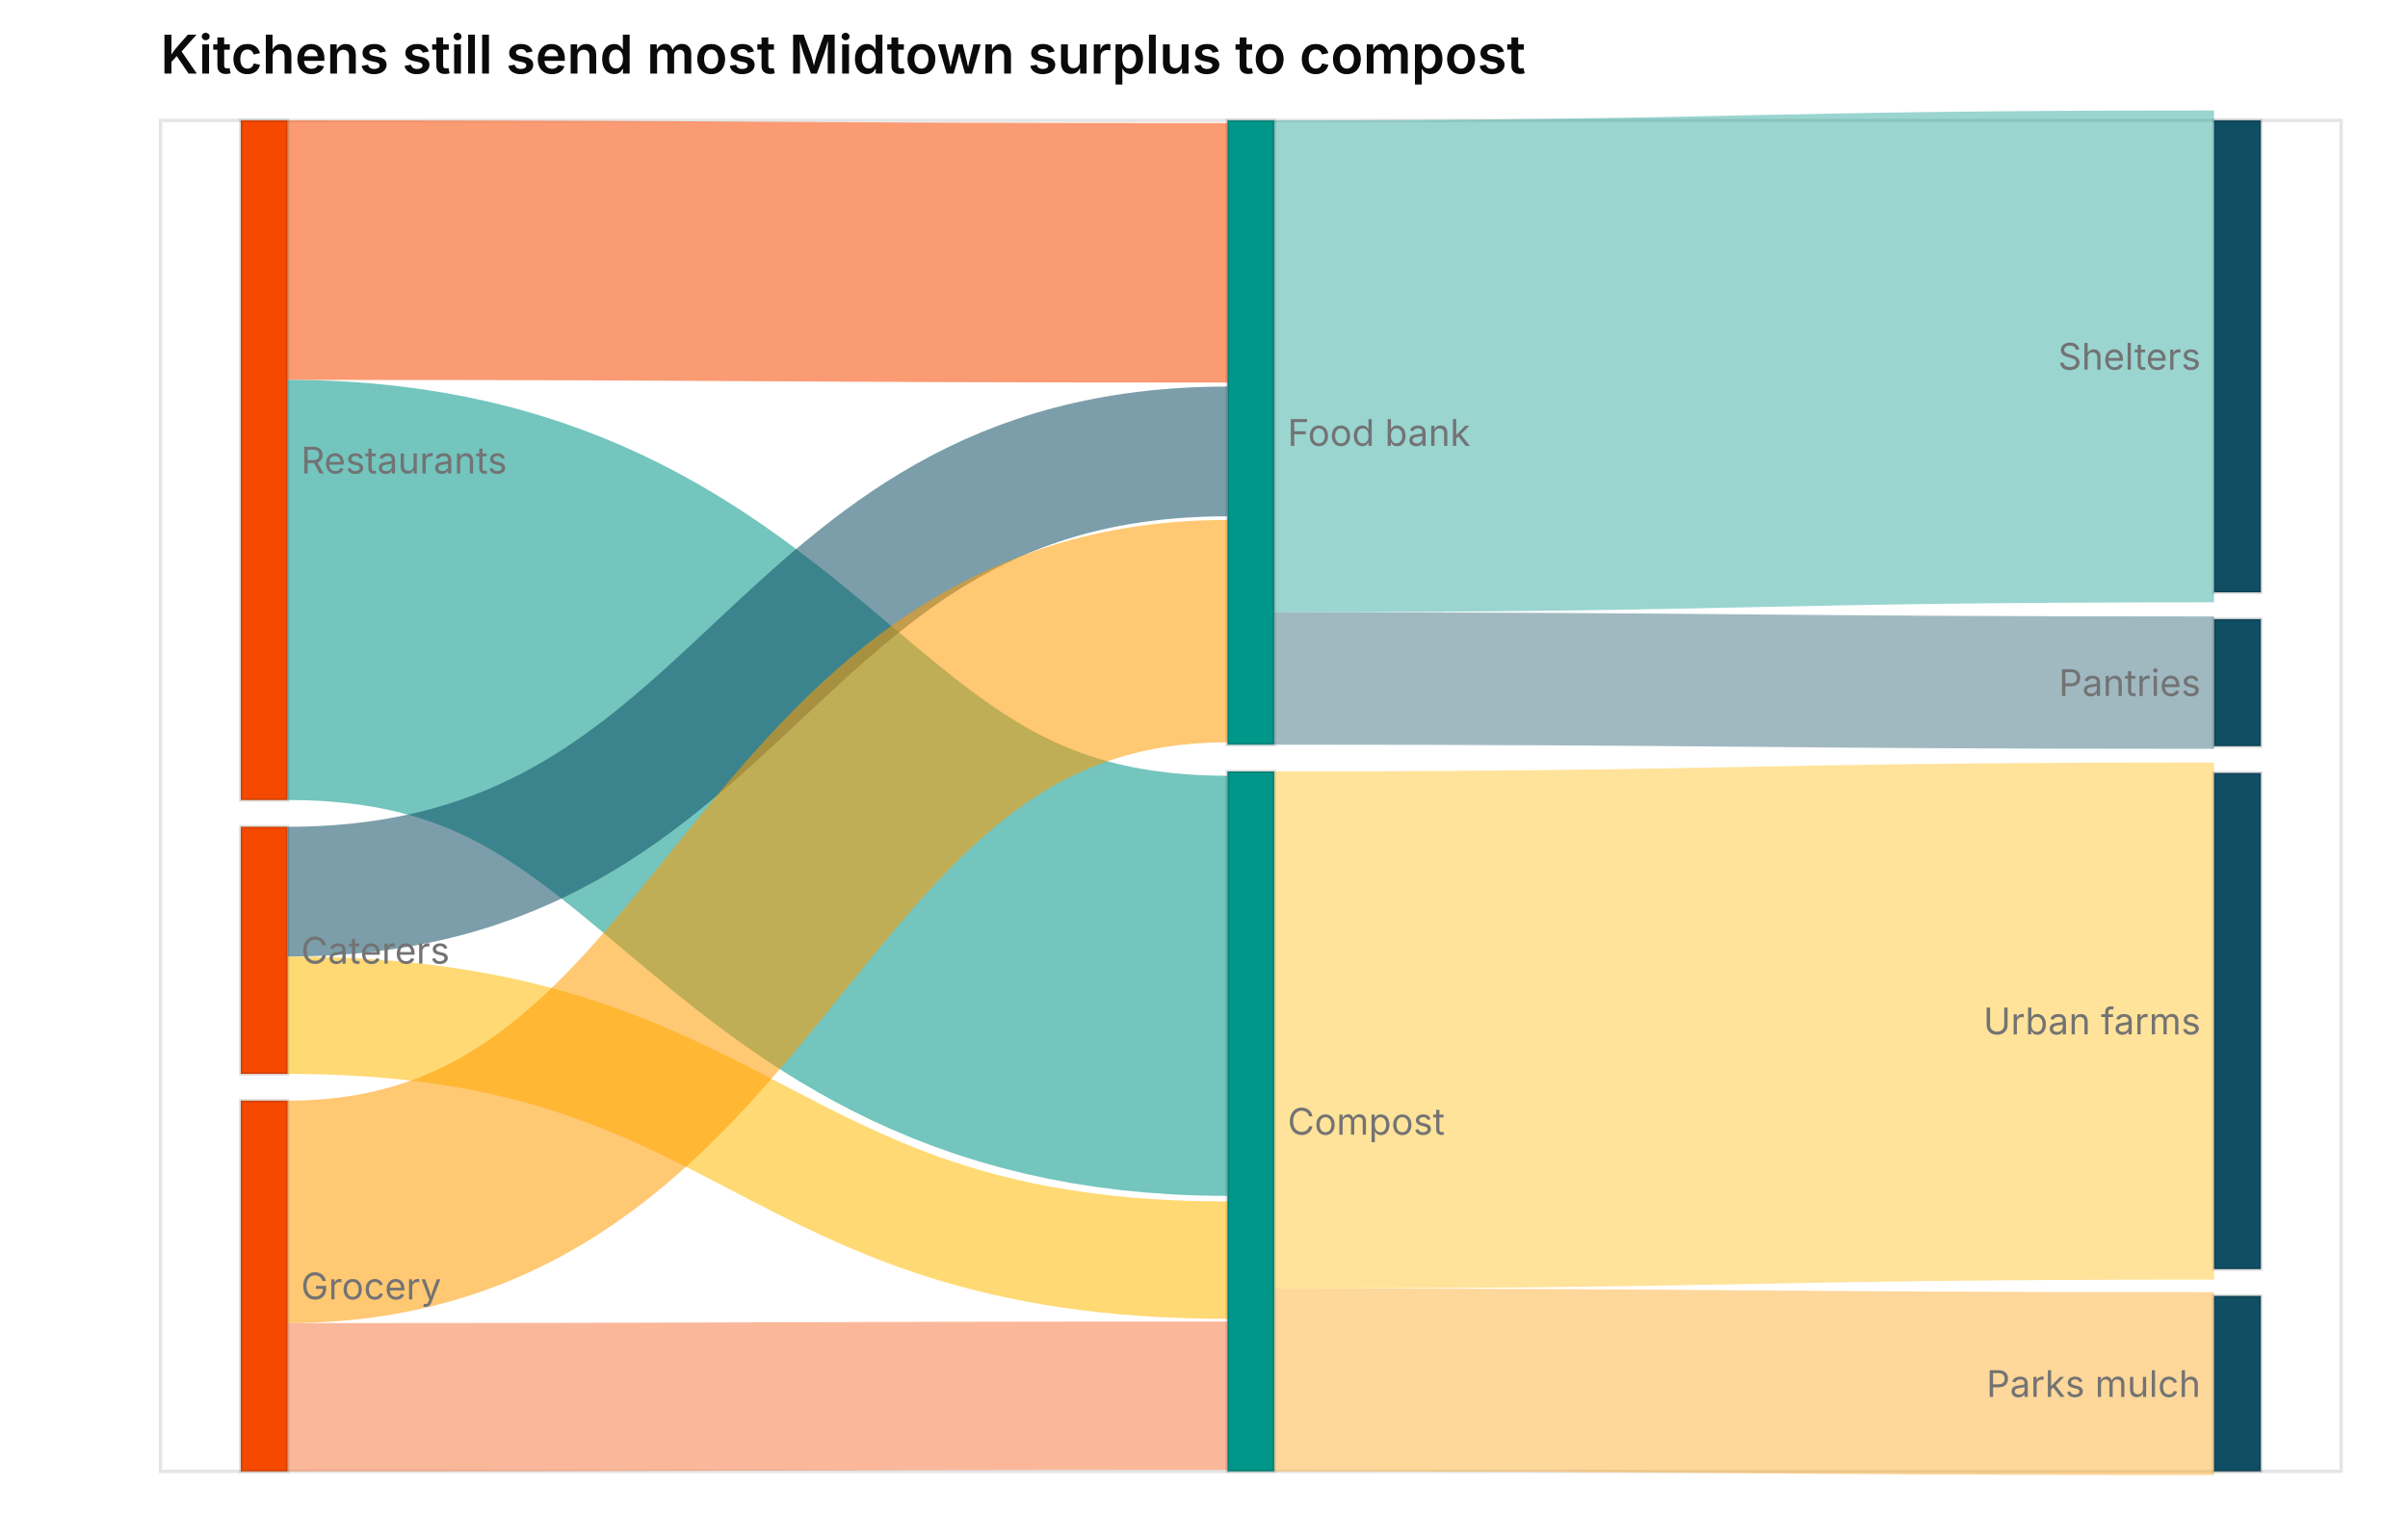
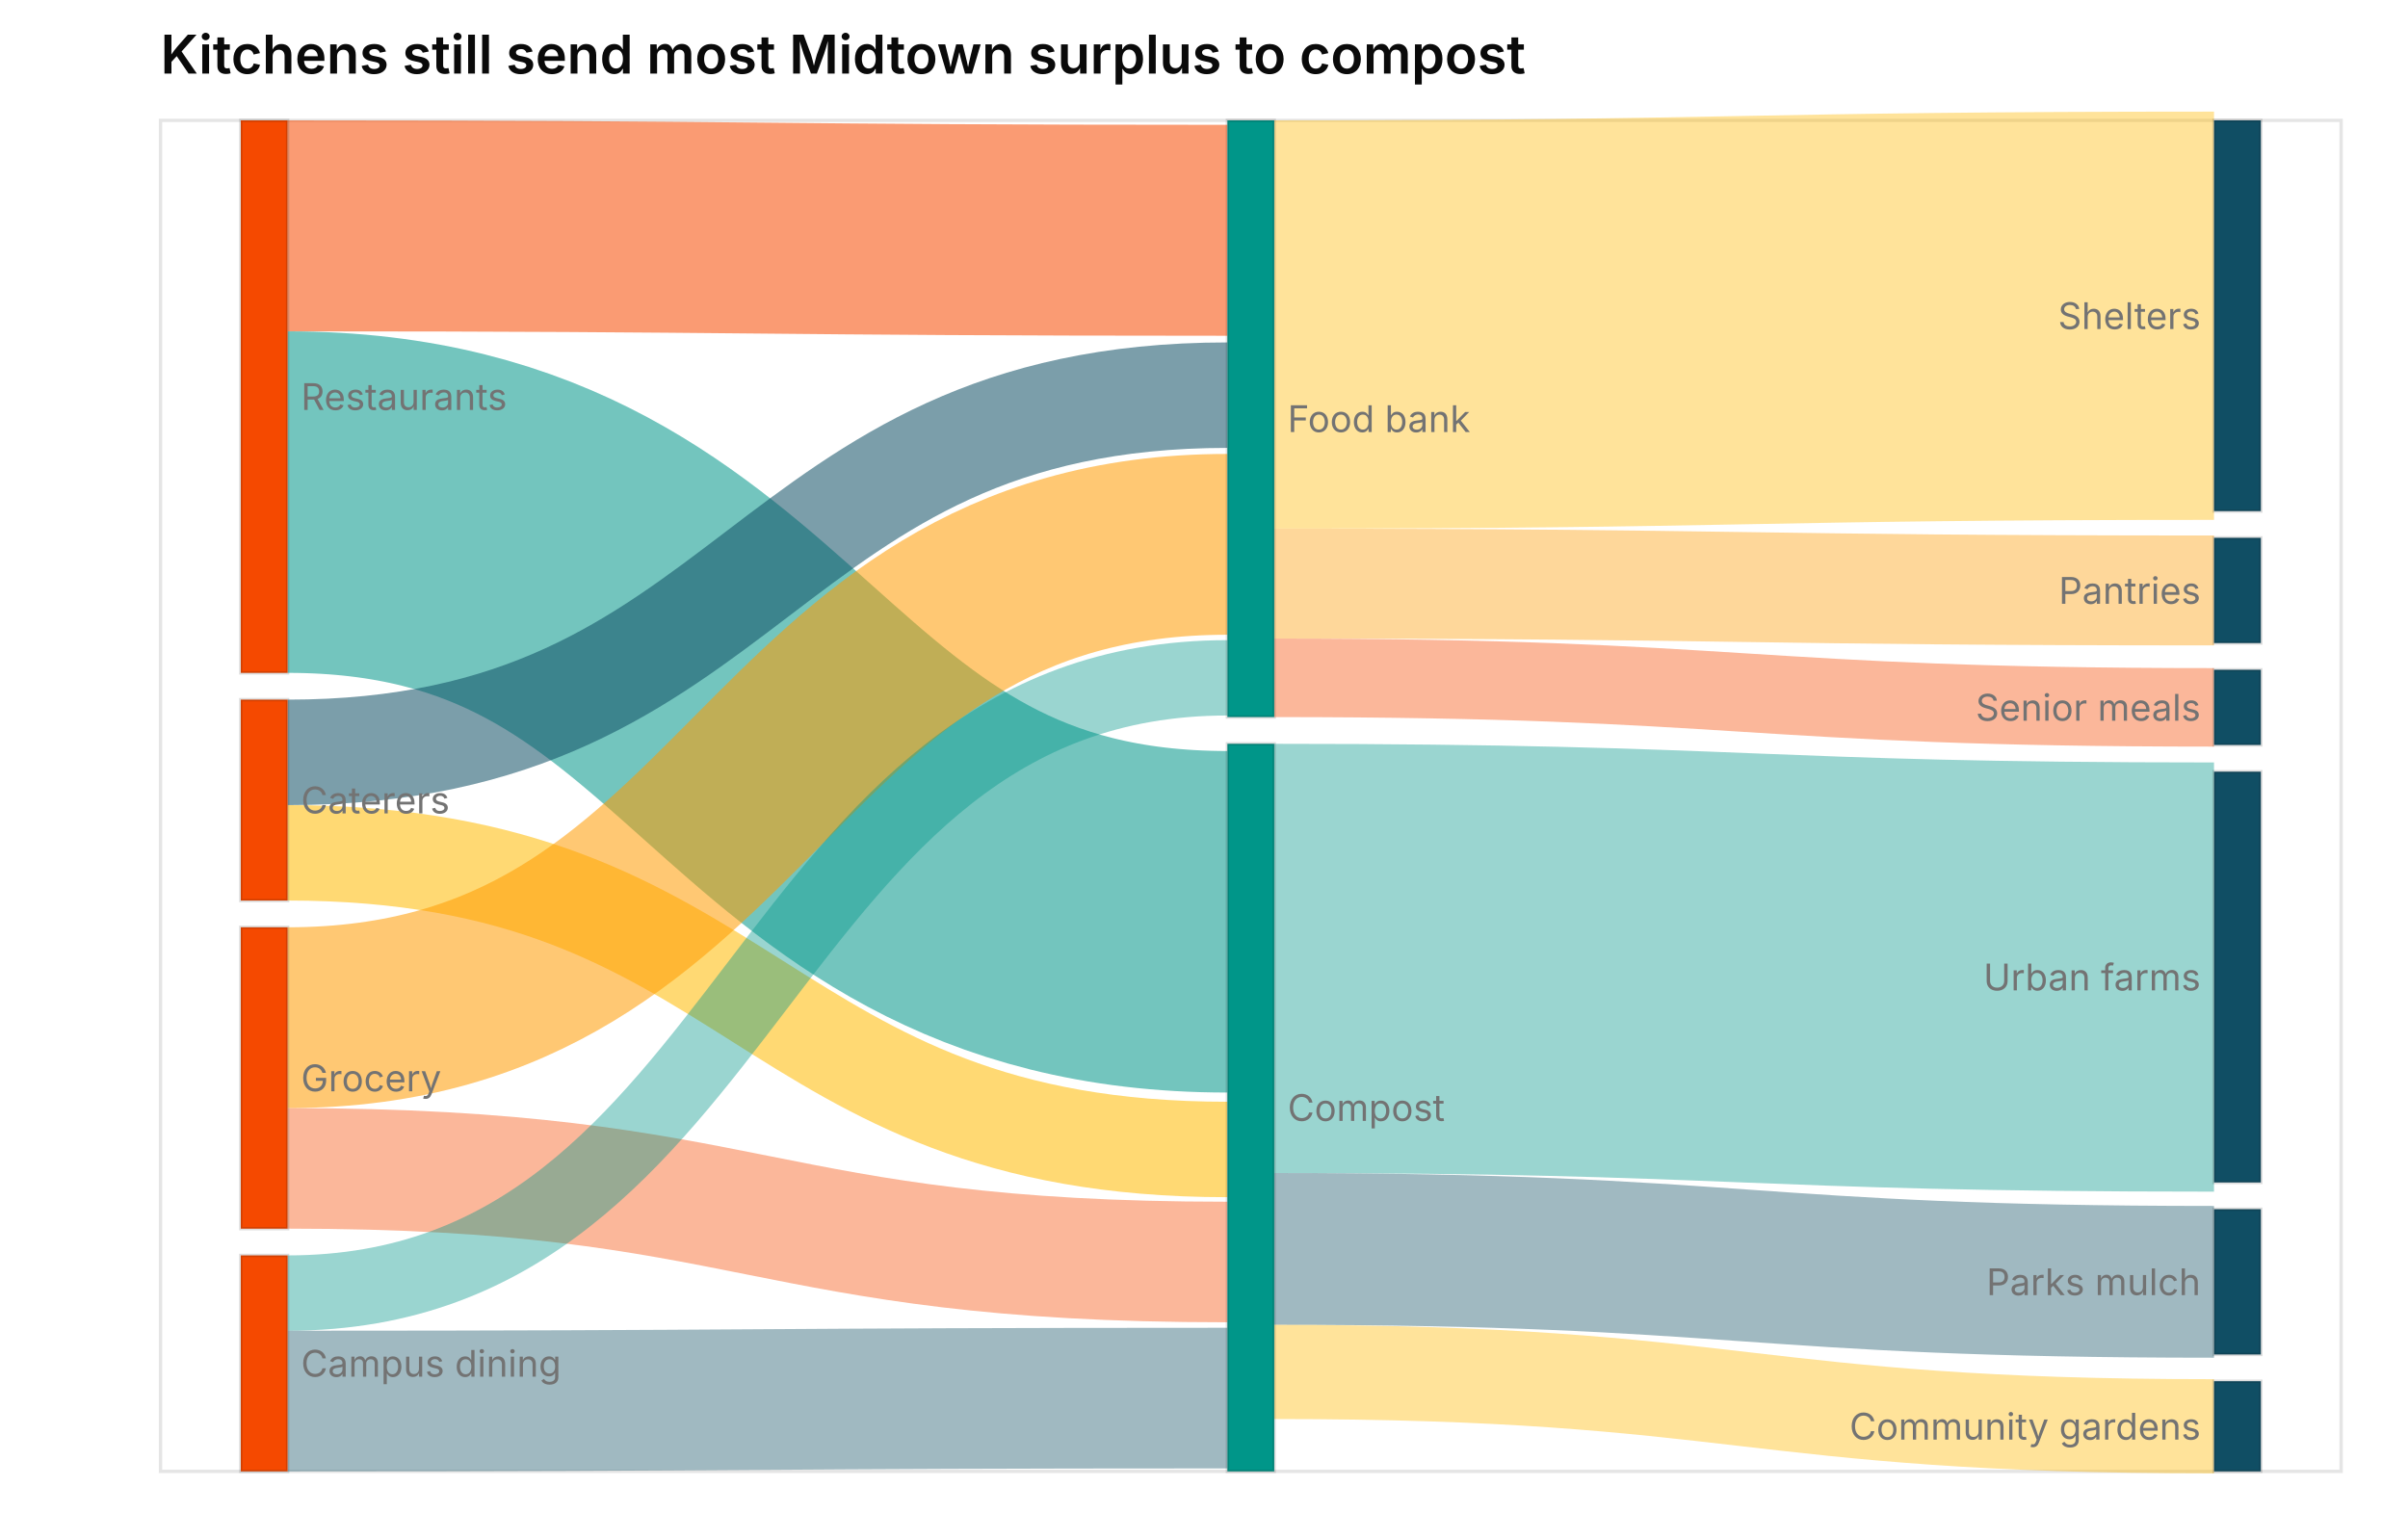
- <svg xmlns="http://www.w3.org/2000/svg" width="720" height="460" viewBox="0 0 720 460" role="img" aria-label="sankey chart: Kitchens still send most Midtown surplus to compost, 10 rows, series to" aria-labelledby="mv-8da29e4fd6a67f2f-title" aria-describedby="mv-8da29e4fd6a67f2f-desc" data-markvis="2" data-chart-type="sankey" data-id="mv-8da29e4fd6a67f2f" font-family="Inter, ui-sans-serif, system-ui, -apple-system, &quot;Segoe UI&quot;, sans-serif" font-size="12">
+ <svg xmlns="http://www.w3.org/2000/svg" width="720" height="460" viewBox="0 0 720 460" role="img" aria-label="sankey chart: Kitchens still send most Midtown surplus to compost, 14 rows, series to" aria-labelledby="mv-75dec1650bdfdd07-title" aria-describedby="mv-75dec1650bdfdd07-desc" data-markvis="2" data-chart-type="sankey" data-id="mv-75dec1650bdfdd07" font-family="Inter, ui-sans-serif, system-ui, -apple-system, &quot;Segoe UI&quot;, sans-serif" font-size="12">
  <text x="48" y="22" text-anchor="start" font-size="16" font-weight="600" fill="#0A0A0A">Kitchens still send most Midtown surplus to compost</text>
  <rect x="48" y="36" width="652" height="404" fill="none" stroke="#e5e5e5" stroke-width="1" data-plot-border="1" />
  <g data-sankey-links="1">
-     <path d="M86 74.8 C226.5 74.8, 226.5 75.6, 367 75.6" fill="none" stroke="#F54900" stroke-opacity="0.55" stroke-width="77.6" data-source="Restaurants" data-target="Food bank" data-y="420" />
-     <path d="M86 176.42 C226.5 176.42, 226.5 294.8, 367 294.8" fill="none" stroke="#009689" stroke-opacity="0.55" stroke-width="125.64" data-source="Restaurants" data-target="Compost" data-y="680" />
-     <path d="M86 266.64 C226.5 266.64, 226.5 135, 367 135" fill="none" stroke="#104E64" stroke-opacity="0.55" stroke-width="38.8" data-source="Caterers" data-target="Food bank" data-y="210" />
-     <path d="M86 303.59 C226.5 303.59, 226.5 376.83, 367 376.83" fill="none" stroke="#FFB900" stroke-opacity="0.55" stroke-width="35.1" data-source="Caterers" data-target="Compost" data-y="190" />
-     <path d="M86 362.4 C226.5 362.4, 226.5 188.74, 367 188.74" fill="none" stroke="#FE9A00" stroke-opacity="0.55" stroke-width="66.51" data-source="Grocery" data-target="Food bank" data-y="360" />
-     <path d="M86 417.83 C226.5 417.83, 226.5 417.37, 367 417.37" fill="none" stroke="#F54900" stroke-opacity="0.396" stroke-width="44.34" data-source="Grocery" data-target="Compost" data-y="240" />
-     <path d="M381 109.54 C521.5 109.54, 521.5 106.57, 662 106.57" fill="none" stroke="#009689" stroke-opacity="0.396" stroke-width="147.09" data-source="Food bank" data-target="Shelters" data-y="780" />
-     <path d="M381 202.89 C521.5 202.89, 521.5 204.14, 662 204.14" fill="none" stroke="#104E64" stroke-opacity="0.396" stroke-width="39.6" data-source="Food bank" data-target="Pantries" data-y="210" />
-     <path d="M381 308 C521.5 308, 521.5 305.33, 662 305.33" fill="none" stroke="#FFB900" stroke-opacity="0.396" stroke-width="154.63" data-source="Compost" data-target="Urban farms" data-y="820" />
-     <path d="M381 412.66 C521.5 412.66, 521.5 413.76, 662 413.76" fill="none" stroke="#FE9A00" stroke-opacity="0.396" stroke-width="54.69" data-source="Compost" data-target="Parks mulch" data-y="290" />
+     <path d="M86 67.54 C226.5 67.54, 226.5 68.87, 367 68.87" fill="none" stroke="#F54900" stroke-opacity="0.55" stroke-width="63.08" data-source="Restaurants" data-target="Food bank" data-y="420" />
+     <path d="M86 150.15 C226.5 150.15, 226.5 275.65, 367 275.65" fill="none" stroke="#009689" stroke-opacity="0.55" stroke-width="102.13" data-source="Restaurants" data-target="Compost" data-y="680" />
+     <path d="M86 224.99 C226.5 224.99, 226.5 118.17, 367 118.17" fill="none" stroke="#104E64" stroke-opacity="0.55" stroke-width="31.54" data-source="Caterers" data-target="Food bank" data-y="210" />
+     <path d="M86 255.03 C226.5 255.03, 226.5 343.74, 367 343.74" fill="none" stroke="#FFB900" stroke-opacity="0.55" stroke-width="28.54" data-source="Caterers" data-target="Compost" data-y="190" />
+     <path d="M86 304.33 C226.5 304.33, 226.5 162.78, 367 162.78" fill="none" stroke="#FE9A00" stroke-opacity="0.55" stroke-width="54.07" data-source="Grocery" data-target="Food bank" data-y="360" />
+     <path d="M86 349.39 C226.5 349.39, 226.5 377.39, 367 377.39" fill="none" stroke="#F54900" stroke-opacity="0.396" stroke-width="36.05" data-source="Grocery" data-target="Compost" data-y="240" />
+     <path d="M86 386.68 C226.5 386.68, 226.5 202.7, 367 202.7" fill="none" stroke="#009689" stroke-opacity="0.396" stroke-width="22.53" data-source="Campus dining" data-target="Food bank" data-y="150" />
+     <path d="M86 418.97 C226.5 418.97, 226.5 418.09, 367 418.09" fill="none" stroke="#104E64" stroke-opacity="0.396" stroke-width="42.06" data-source="Campus dining" data-target="Compost" data-y="280" />
+     <path d="M381 97.04 C521.5 97.04, 521.5 94.42, 662 94.42" fill="none" stroke="#FFB900" stroke-opacity="0.396" stroke-width="122.09" data-source="Food bank" data-target="Shelters" data-y="780" />
+     <path d="M381 174.52 C521.5 174.52, 521.5 176.57, 662 176.57" fill="none" stroke="#FE9A00" stroke-opacity="0.396" stroke-width="32.87" data-source="Food bank" data-target="Pantries" data-y="210" />
+     <path d="M381 202.7 C521.5 202.7, 521.5 211.53, 662 211.53" fill="none" stroke="#F54900" stroke-opacity="0.396" stroke-width="23.48" data-source="Food bank" data-target="Senior meals" data-y="150" />
+     <path d="M381 286.61 C521.5 286.61, 521.5 292.18, 662 292.18" fill="none" stroke="#009689" stroke-opacity="0.396" stroke-width="128.35" data-source="Compost" data-target="Urban farms" data-y="820" />
+     <path d="M381 373.48 C521.5 373.48, 521.5 383.32, 662 383.32" fill="none" stroke="#104E64" stroke-opacity="0.396" stroke-width="45.39" data-source="Compost" data-target="Parks mulch" data-y="290" />
+     <path d="M381 410.26 C521.5 410.26, 521.5 426.52, 662 426.52" fill="none" stroke="#FFB900" stroke-opacity="0.396" stroke-width="28.17" data-source="Compost" data-target="Community gardens" data-y="180" />
  </g>
  <g data-sankey-nodes="1">
-     <rect x="72" y="36" width="14" height="203.24" fill="#F54900" stroke="#0A0A0A" stroke-opacity="0.14" stroke-width="1" data-node="Restaurants" data-y="1,100" />
-     <rect x="367" y="36" width="14" height="186.69" fill="#009689" stroke="#0A0A0A" stroke-opacity="0.14" stroke-width="1" data-node="Food bank" data-y="990" />
-     <rect x="367" y="230.69" width="14" height="209.31" fill="#009689" stroke="#0A0A0A" stroke-opacity="0.14" stroke-width="1" data-node="Compost" data-y="1,110" />
-     <rect x="72" y="247.24" width="14" height="73.9" fill="#F54900" stroke="#0A0A0A" stroke-opacity="0.14" stroke-width="1" data-node="Caterers" data-y="400" />
-     <rect x="72" y="329.14" width="14" height="110.86" fill="#F54900" stroke="#0A0A0A" stroke-opacity="0.14" stroke-width="1" data-node="Grocery" data-y="600" />
-     <rect x="662" y="36" width="14" height="141.14" fill="#104E64" stroke="#0A0A0A" stroke-opacity="0.14" stroke-width="1" data-node="Shelters" data-y="780" />
-     <rect x="662" y="185.14" width="14" height="38" fill="#104E64" stroke="#0A0A0A" stroke-opacity="0.14" stroke-width="1" data-node="Pantries" data-y="210" />
-     <rect x="662" y="231.14" width="14" height="148.38" fill="#104E64" stroke="#0A0A0A" stroke-opacity="0.14" stroke-width="1" data-node="Urban farms" data-y="820" />
-     <rect x="662" y="387.52" width="14" height="52.48" fill="#104E64" stroke="#0A0A0A" stroke-opacity="0.14" stroke-width="1" data-node="Parks mulch" data-y="290" />
+     <rect x="72" y="36" width="14" height="165.22" fill="#F54900" stroke="#0A0A0A" stroke-opacity="0.14" stroke-width="1" data-node="Restaurants" data-y="1,100" />
+     <rect x="367" y="36" width="14" height="178.43" fill="#009689" stroke="#0A0A0A" stroke-opacity="0.14" stroke-width="1" data-node="Food bank" data-y="1,140" />
+     <rect x="367" y="222.43" width="14" height="217.57" fill="#009689" stroke="#0A0A0A" stroke-opacity="0.14" stroke-width="1" data-node="Compost" data-y="1,390" />
+     <rect x="72" y="209.22" width="14" height="60.08" fill="#F54900" stroke="#0A0A0A" stroke-opacity="0.14" stroke-width="1" data-node="Caterers" data-y="400" />
+     <rect x="72" y="277.3" width="14" height="90.12" fill="#F54900" stroke="#0A0A0A" stroke-opacity="0.14" stroke-width="1" data-node="Grocery" data-y="600" />
+     <rect x="72" y="375.42" width="14" height="64.58" fill="#F54900" stroke="#0A0A0A" stroke-opacity="0.14" stroke-width="1" data-node="Campus dining" data-y="430" />
+     <rect x="662" y="36" width="14" height="116.84" fill="#104E64" stroke="#0A0A0A" stroke-opacity="0.14" stroke-width="1" data-node="Shelters" data-y="780" />
+     <rect x="662" y="160.84" width="14" height="31.46" fill="#104E64" stroke="#0A0A0A" stroke-opacity="0.14" stroke-width="1" data-node="Pantries" data-y="210" />
+     <rect x="662" y="200.3" width="14" height="22.47" fill="#104E64" stroke="#0A0A0A" stroke-opacity="0.14" stroke-width="1" data-node="Senior meals" data-y="150" />
+     <rect x="662" y="230.77" width="14" height="122.83" fill="#104E64" stroke="#0A0A0A" stroke-opacity="0.14" stroke-width="1" data-node="Urban farms" data-y="820" />
+     <rect x="662" y="361.6" width="14" height="43.44" fill="#104E64" stroke="#0A0A0A" stroke-opacity="0.14" stroke-width="1" data-node="Parks mulch" data-y="290" />
+     <rect x="662" y="413.04" width="14" height="26.96" fill="#104E64" stroke="#0A0A0A" stroke-opacity="0.14" stroke-width="1" data-node="Community gardens" data-y="180" />
  </g>
  <g fill="#737373" font-size="11" font-weight="400">
-     <text x="90" y="137.62" text-anchor="start" dominant-baseline="middle" data-node-label="Restaurants">Restaurants</text>
-     <text x="385" y="129.34" text-anchor="start" dominant-baseline="middle" data-node-label="Food bank">Food bank</text>
-     <text x="385" y="335.34" text-anchor="start" dominant-baseline="middle" data-node-label="Compost">Compost</text>
-     <text x="90" y="284.19" text-anchor="start" dominant-baseline="middle" data-node-label="Caterers">Caterers</text>
-     <text x="90" y="384.57" text-anchor="start" dominant-baseline="middle" data-node-label="Grocery">Grocery</text>
-     <text x="658" y="106.57" text-anchor="end" dominant-baseline="middle" data-node-label="Shelters">Shelters</text>
-     <text x="658" y="204.14" text-anchor="end" dominant-baseline="middle" data-node-label="Pantries">Pantries</text>
-     <text x="658" y="305.33" text-anchor="end" dominant-baseline="middle" data-node-label="Urban farms">Urban farms</text>
-     <text x="658" y="413.76" text-anchor="end" dominant-baseline="middle" data-node-label="Parks mulch">Parks mulch</text>
+     <text x="90" y="118.61" text-anchor="start" dominant-baseline="middle" data-node-label="Restaurants">Restaurants</text>
+     <text x="385" y="125.22" text-anchor="start" dominant-baseline="middle" data-node-label="Food bank">Food bank</text>
+     <text x="385" y="331.22" text-anchor="start" dominant-baseline="middle" data-node-label="Compost">Compost</text>
+     <text x="90" y="239.26" text-anchor="start" dominant-baseline="middle" data-node-label="Caterers">Caterers</text>
+     <text x="90" y="322.36" text-anchor="start" dominant-baseline="middle" data-node-label="Grocery">Grocery</text>
+     <text x="90" y="407.71" text-anchor="start" dominant-baseline="middle" data-node-label="Campus dining">Campus dining</text>
+     <text x="658" y="94.42" text-anchor="end" dominant-baseline="middle" data-node-label="Shelters">Shelters</text>
+     <text x="658" y="176.57" text-anchor="end" dominant-baseline="middle" data-node-label="Pantries">Pantries</text>
+     <text x="658" y="211.53" text-anchor="end" dominant-baseline="middle" data-node-label="Senior meals">Senior meals</text>
+     <text x="658" y="292.18" text-anchor="end" dominant-baseline="middle" data-node-label="Urban farms">Urban farms</text>
+     <text x="658" y="383.32" text-anchor="end" dominant-baseline="middle" data-node-label="Parks mulch">Parks mulch</text>
+     <text x="658" y="426.52" text-anchor="end" dominant-baseline="middle" data-node-label="Community gardens">Community gardens</text>
  </g>
</svg>
